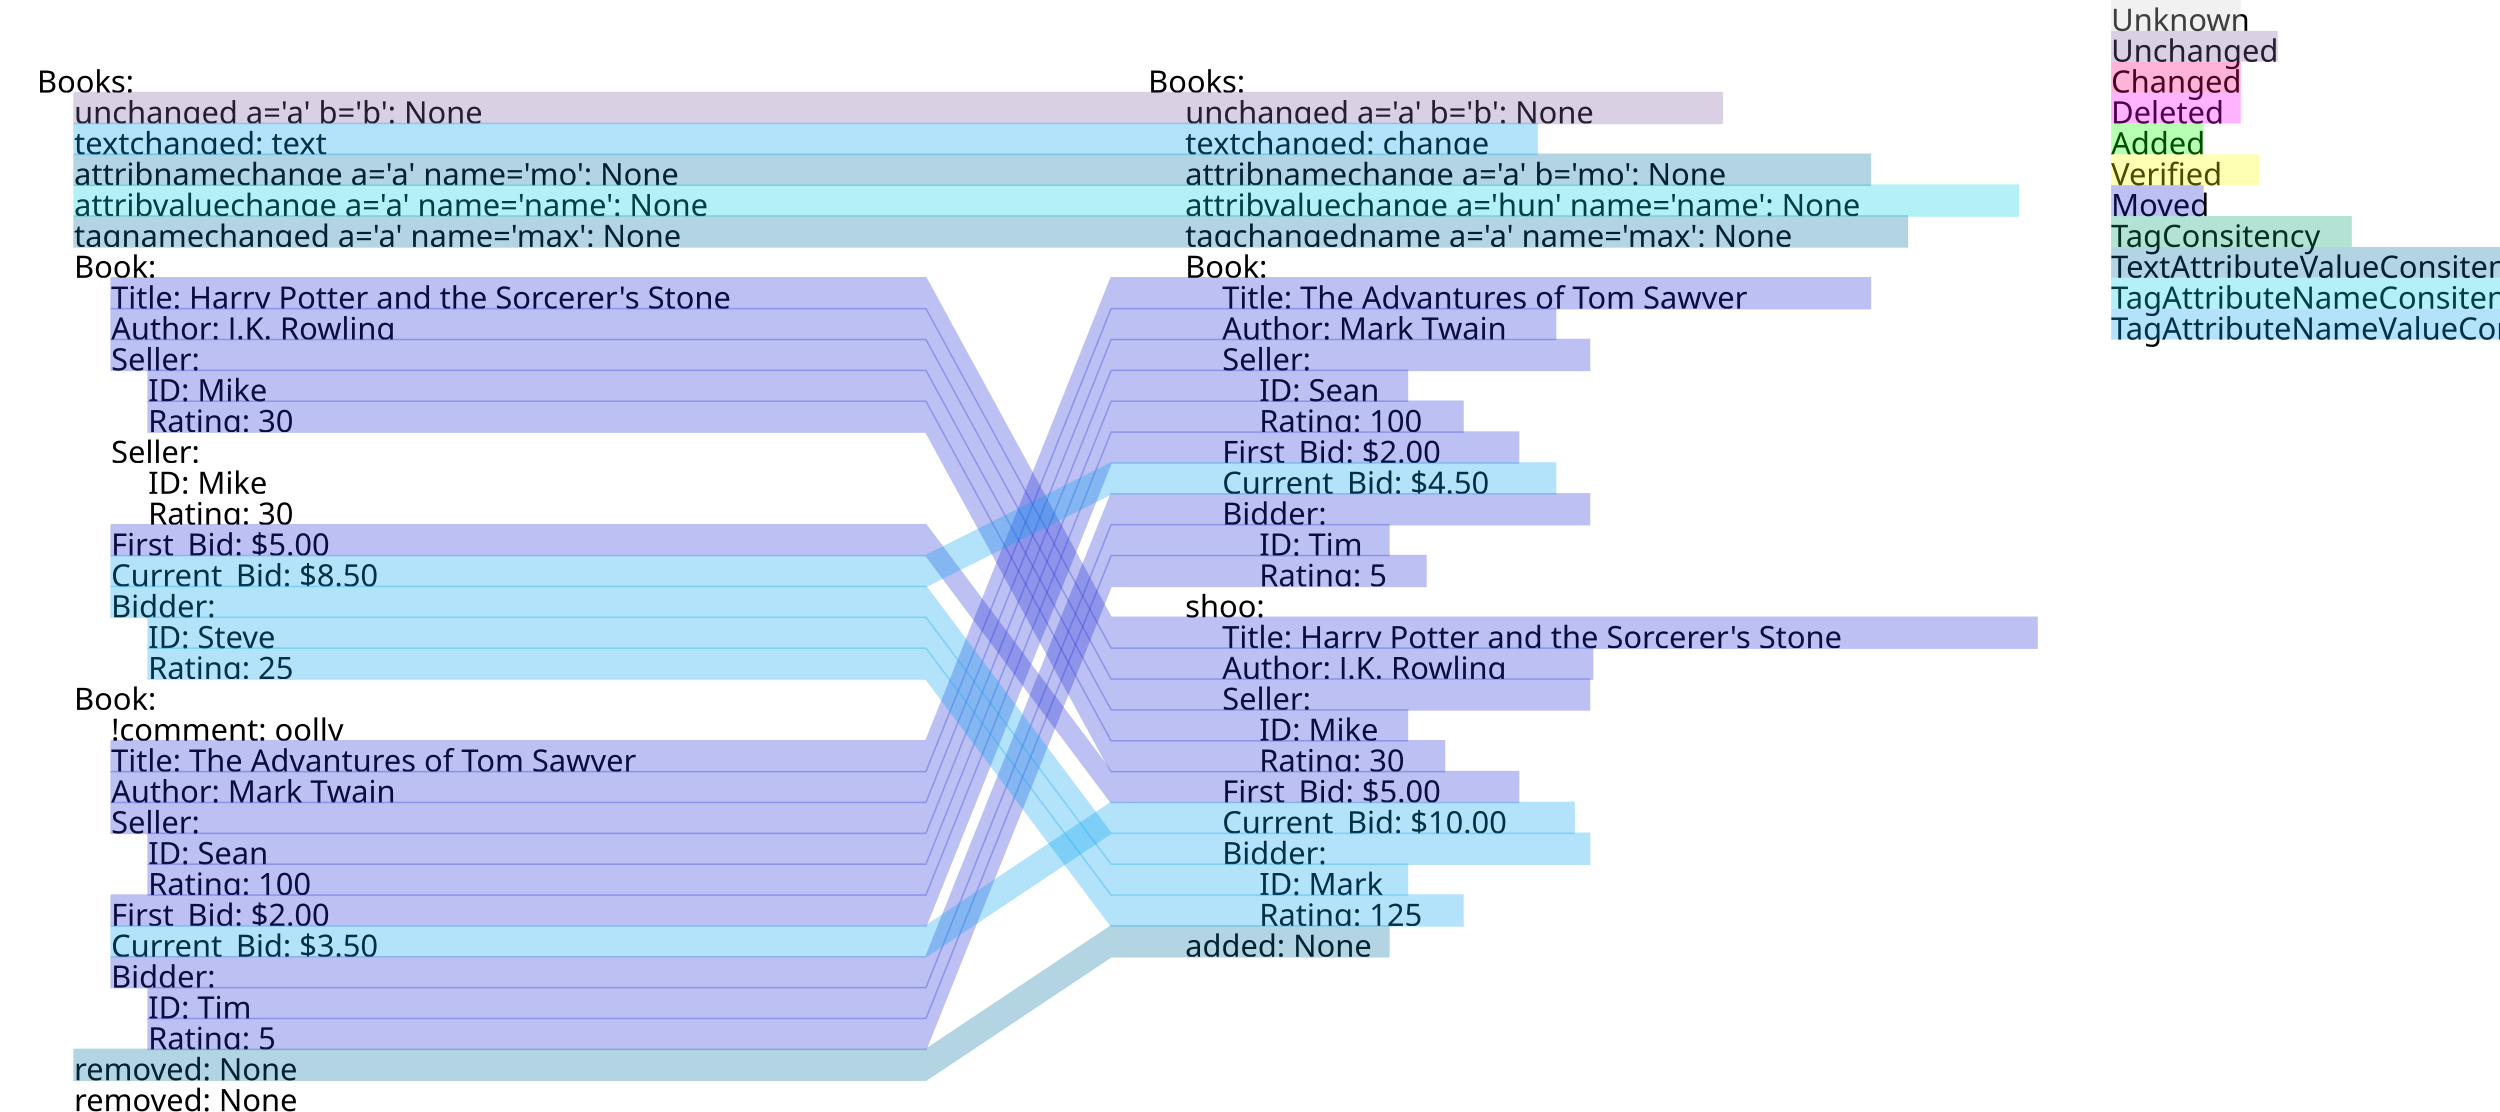
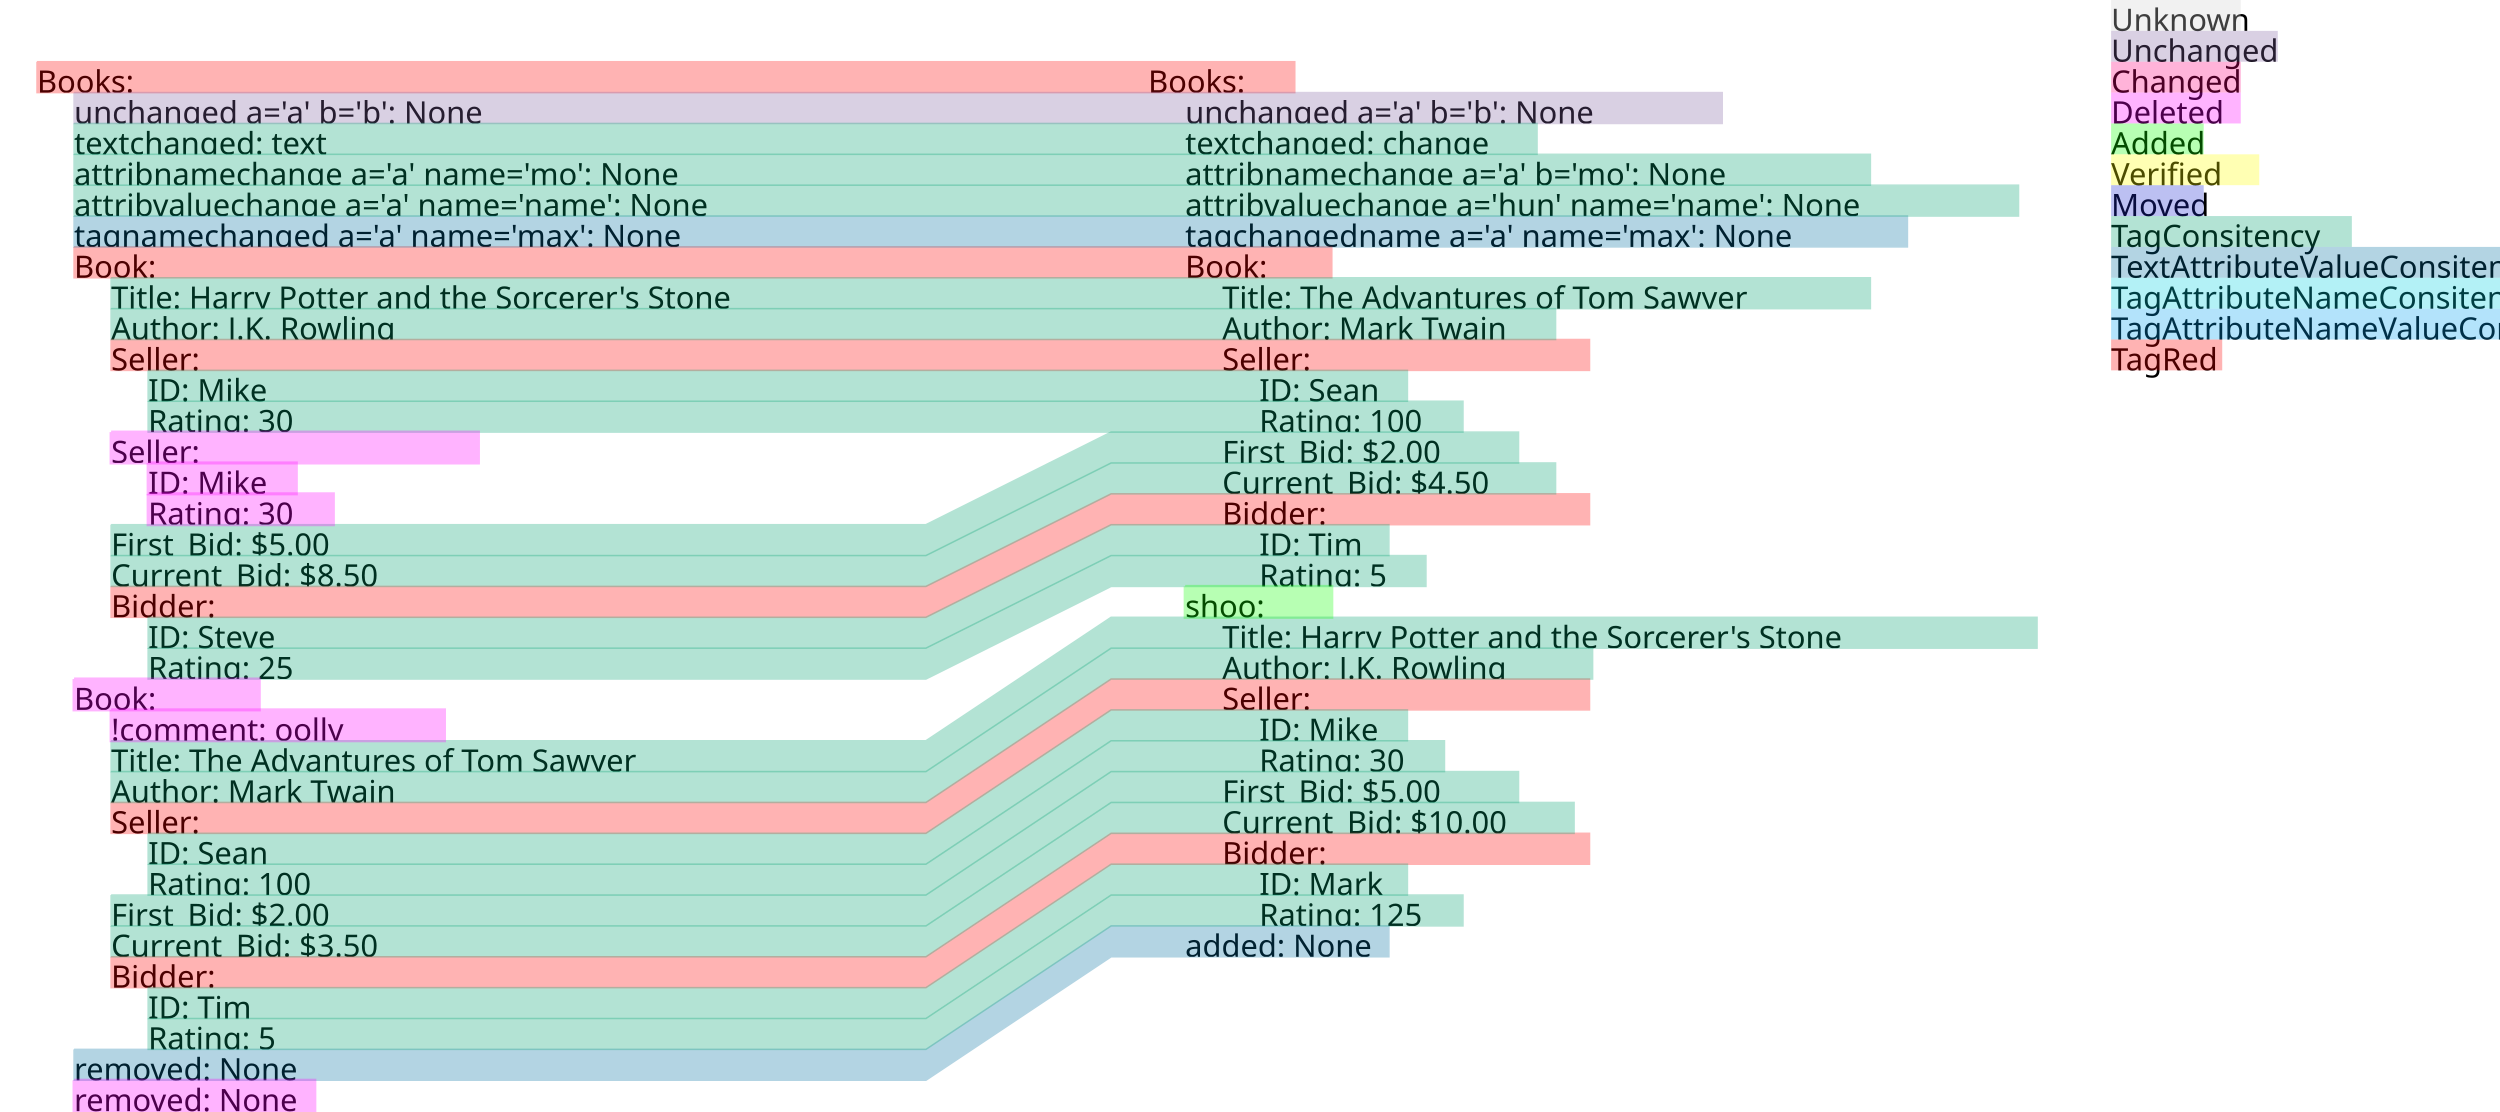
<svg xmlns="http://www.w3.org/2000/svg" baseProfile="full" height="360.0" version="1.1" viewBox="0,0,810.0,360.0" width="810.0">
  <defs />
  <svg baseProfile="full" height="100%" version="1.1" width="100%" x="0" y="0">
    <defs />
    <svg height="10.0" viewBox="0,0,47.5,10.0" width="47.5" x="12.0" y="20.0">
      <defs />
      <text font-family="Lucida Console" font-size="10" x="0" y="0">
        <tspan fill="black" x="0" y="10.0">Books: 
	</tspan>
      </text>
    </svg>
    <svg height="10.0" viewBox="0,0,174.0,10.0" width="174.0" x="24.0" y="30.0">
      <defs />
      <text font-family="Lucida Console" font-size="10" x="0" y="0">
        <tspan fill="black" x="0" y="10.0">unchanged  a='a'  b='b': None</tspan>
      </text>
    </svg>
    <svg height="10.0" viewBox="0,0,102.0,10.0" width="102.0" x="24.0" y="40.0">
      <defs />
      <text font-family="Lucida Console" font-size="10" x="0" y="0">
        <tspan fill="black" x="0" y="10.0">textchanged: text</tspan>
      </text>
    </svg>
    <svg height="10.0" viewBox="0,0,240.0,10.0" width="240.0" x="24.0" y="50.0">
      <defs />
      <text font-family="Lucida Console" font-size="10" x="0" y="0">
        <tspan fill="black" x="0" y="10.0">attribnamechange  a='a'  name='mo': None</tspan>
      </text>
    </svg>
    <svg height="10.0" viewBox="0,0,258.0,10.0" width="258.0" x="24.0" y="60.0">
      <defs />
      <text font-family="Lucida Console" font-size="10" x="0" y="0">
        <tspan fill="black" x="0" y="10.0">attribvaluechange  a='a'  name='name': None</tspan>
      </text>
    </svg>
    <svg height="10.0" viewBox="0,0,234.0,10.0" width="234.0" x="24.0" y="70.0">
      <defs />
      <text font-family="Lucida Console" font-size="10" x="0" y="0">
        <tspan fill="black" x="0" y="10.0">tagnamechanged  a='a'  name='max': None</tspan>
      </text>
    </svg>
    <svg height="10.0" viewBox="0,0,47.5,10.0" width="47.5" x="24.0" y="80.0">
      <defs />
      <text font-family="Lucida Console" font-size="10" x="0" y="0">
        <tspan fill="black" x="0" y="10.0">Book: 
	</tspan>
      </text>
    </svg>
    <svg height="10.0" viewBox="0,0,264.0,10.0" width="264.0" x="36.0" y="90.0">
      <defs />
      <text font-family="Lucida Console" font-size="10" x="0" y="0">
        <tspan fill="black" x="0" y="10.0">Title: Harry Potter and the Sorcerer's Stone</tspan>
      </text>
    </svg>
    <svg height="10.0" viewBox="0,0,120.0,10.0" width="120.0" x="36.0" y="100.0">
      <defs />
      <text font-family="Lucida Console" font-size="10" x="0" y="0">
        <tspan fill="black" x="0" y="10.0">Author: J.K. Rowling</tspan>
      </text>
    </svg>
    <svg height="10.0" viewBox="0,0,119.0,10.0" width="119.0" x="36.0" y="110.0">
      <defs />
      <text font-family="Lucida Console" font-size="10" x="0" y="0">
        <tspan fill="black" x="0" y="10.0">Seller: 
	    </tspan>
      </text>
    </svg>
    <svg height="10.0" viewBox="0,0,48.0,10.0" width="48.0" x="48.0" y="120.0">
      <defs />
      <text font-family="Lucida Console" font-size="10" x="0" y="0">
        <tspan fill="black" x="0" y="10.0">ID: Mike</tspan>
      </text>
    </svg>
    <svg height="10.0" viewBox="0,0,60.0,10.0" width="60.0" x="48.0" y="130.0">
      <defs />
      <text font-family="Lucida Console" font-size="10" x="0" y="0">
        <tspan fill="black" x="0" y="10.0">Rating: 30</tspan>
      </text>
    </svg>
    <svg height="10.0" viewBox="0,0,119.0,10.0" width="119.0" x="36.0" y="140.0">
      <defs />
      <text font-family="Lucida Console" font-size="10" x="0" y="0">
        <tspan fill="black" x="0" y="10.0">Seller: 
	    </tspan>
      </text>
    </svg>
    <svg height="10.0" viewBox="0,0,48.0,10.0" width="48.0" x="48.0" y="150.0">
      <defs />
      <text font-family="Lucida Console" font-size="10" x="0" y="0">
        <tspan fill="black" x="0" y="10.0">ID: Mike</tspan>
      </text>
    </svg>
    <svg height="10.0" viewBox="0,0,60.0,10.0" width="60.0" x="48.0" y="160.0">
      <defs />
      <text font-family="Lucida Console" font-size="10" x="0" y="0">
        <tspan fill="black" x="0" y="10.0">Rating: 30</tspan>
      </text>
    </svg>
    <svg height="10.0" viewBox="0,0,96.0,10.0" width="96.0" x="36.0" y="170.0">
      <defs />
      <text font-family="Lucida Console" font-size="10" x="0" y="0">
        <tspan fill="black" x="0" y="10.0">First_Bid: $5.00</tspan>
      </text>
    </svg>
    <svg height="10.0" viewBox="0,0,108.0,10.0" width="108.0" x="36.0" y="180.0">
      <defs />
      <text font-family="Lucida Console" font-size="10" x="0" y="0">
        <tspan fill="black" x="0" y="10.0">Current_Bid: $8.50</tspan>
      </text>
    </svg>
    <svg height="10.0" viewBox="0,0,119.0,10.0" width="119.0" x="36.0" y="190.0">
      <defs />
      <text font-family="Lucida Console" font-size="10" x="0" y="0">
        <tspan fill="black" x="0" y="10.0">Bidder: 
	    </tspan>
      </text>
    </svg>
    <svg height="10.0" viewBox="0,0,54.0,10.0" width="54.0" x="48.0" y="200.0">
      <defs />
      <text font-family="Lucida Console" font-size="10" x="0" y="0">
        <tspan fill="black" x="0" y="10.0">ID: Steve</tspan>
      </text>
    </svg>
    <svg height="10.0" viewBox="0,0,60.0,10.0" width="60.0" x="48.0" y="210.0">
      <defs />
      <text font-family="Lucida Console" font-size="10" x="0" y="0">
        <tspan fill="black" x="0" y="10.0">Rating: 25</tspan>
      </text>
    </svg>
    <svg height="10.0" viewBox="0,0,60.0,10.0" width="60.0" x="24.0" y="220.0">
      <defs />
      <text font-family="Lucida Console" font-size="10" x="0" y="0">
        <tspan fill="black" x="0" y="10.0">Book: 
    </tspan>
      </text>
    </svg>
    <svg height="10.0" viewBox="0,0,108.0,10.0" width="108.0" x="36.0" y="230.0">
      <defs />
      <text font-family="Lucida Console" font-size="10" x="0" y="0">
        <tspan fill="black" x="0" y="10.0">!comment:  oolly  </tspan>
      </text>
    </svg>
    <svg height="10.0" viewBox="0,0,210.0,10.0" width="210.0" x="36.0" y="240.0">
      <defs />
      <text font-family="Lucida Console" font-size="10" x="0" y="0">
        <tspan fill="black" x="0" y="10.0">Title: The Advantures of Tom Sawyer</tspan>
      </text>
    </svg>
    <svg height="10.0" viewBox="0,0,108.0,10.0" width="108.0" x="36.0" y="250.0">
      <defs />
      <text font-family="Lucida Console" font-size="10" x="0" y="0">
        <tspan fill="black" x="0" y="10.0">Author: Mark Twain</tspan>
      </text>
    </svg>
    <svg height="10.0" viewBox="0,0,119.0,10.0" width="119.0" x="36.0" y="260.0">
      <defs />
      <text font-family="Lucida Console" font-size="10" x="0" y="0">
        <tspan fill="black" x="0" y="10.0">Seller: 
	    </tspan>
      </text>
    </svg>
    <svg height="10.0" viewBox="0,0,48.0,10.0" width="48.0" x="48.0" y="270.0">
      <defs />
      <text font-family="Lucida Console" font-size="10" x="0" y="0">
        <tspan fill="black" x="0" y="10.0">ID: Sean</tspan>
      </text>
    </svg>
    <svg height="10.0" viewBox="0,0,66.0,10.0" width="66.0" x="48.0" y="280.0">
      <defs />
      <text font-family="Lucida Console" font-size="10" x="0" y="0">
        <tspan fill="black" x="0" y="10.0">Rating: 100</tspan>
      </text>
    </svg>
    <svg height="10.0" viewBox="0,0,96.0,10.0" width="96.0" x="36.0" y="290.0">
      <defs />
      <text font-family="Lucida Console" font-size="10" x="0" y="0">
        <tspan fill="black" x="0" y="10.0">First_Bid: $2.00</tspan>
      </text>
    </svg>
    <svg height="10.0" viewBox="0,0,108.0,10.0" width="108.0" x="36.0" y="300.0">
      <defs />
      <text font-family="Lucida Console" font-size="10" x="0" y="0">
        <tspan fill="black" x="0" y="10.0">Current_Bid: $3.50</tspan>
      </text>
    </svg>
    <svg height="10.0" viewBox="0,0,119.0,10.0" width="119.0" x="36.0" y="310.0">
      <defs />
      <text font-family="Lucida Console" font-size="10" x="0" y="0">
        <tspan fill="black" x="0" y="10.0">Bidder: 
	    </tspan>
      </text>
    </svg>
    <svg height="10.0" viewBox="0,0,42.0,10.0" width="42.0" x="48.0" y="320.0">
      <defs />
      <text font-family="Lucida Console" font-size="10" x="0" y="0">
        <tspan fill="black" x="0" y="10.0">ID: Tim</tspan>
      </text>
    </svg>
    <svg height="10.0" viewBox="0,0,54.0,10.0" width="54.0" x="48.0" y="330.0">
      <defs />
      <text font-family="Lucida Console" font-size="10" x="0" y="0">
        <tspan fill="black" x="0" y="10.0">Rating: 5</tspan>
      </text>
    </svg>
    <svg height="10.0" viewBox="0,0,78.0,10.0" width="78.0" x="24.0" y="340.0">
      <defs />
      <text font-family="Lucida Console" font-size="10" x="0" y="0">
        <tspan fill="black" x="0" y="10.0">removed: None</tspan>
      </text>
    </svg>
    <svg height="10.0" viewBox="0,0,78.0,10.0" width="78.0" x="24.0" y="350.0">
      <defs />
      <text font-family="Lucida Console" font-size="10" x="0" y="0">
        <tspan fill="black" x="0" y="10.0">removed: None</tspan>
      </text>
    </svg>
  </svg>
  <svg baseProfile="full" height="100%" version="1.1" width="100%" x="360.0" y="0">
    <defs />
    <svg height="10.0" viewBox="0,0,47.5,10.0" width="47.5" x="12.0" y="20.0">
      <defs />
      <text font-family="Lucida Console" font-size="10" x="0" y="0">
        <tspan fill="black" x="0" y="10.0">Books: 
	</tspan>
      </text>
    </svg>
    <svg height="10.0" viewBox="0,0,174.0,10.0" width="174.0" x="24.0" y="30.0">
      <defs />
      <text font-family="Lucida Console" font-size="10" x="0" y="0">
        <tspan fill="black" x="0" y="10.0">unchanged  a='a'  b='b': None</tspan>
      </text>
    </svg>
    <svg height="10.0" viewBox="0,0,114.0,10.0" width="114.0" x="24.0" y="40.0">
      <defs />
      <text font-family="Lucida Console" font-size="10" x="0" y="0">
        <tspan fill="black" x="0" y="10.0">textchanged: change</tspan>
      </text>
    </svg>
    <svg height="10.0" viewBox="0,0,222.0,10.0" width="222.0" x="24.0" y="50.0">
      <defs />
      <text font-family="Lucida Console" font-size="10" x="0" y="0">
        <tspan fill="black" x="0" y="10.0">attribnamechange  a='a'  b='mo': None</tspan>
      </text>
    </svg>
    <svg height="10.0" viewBox="0,0,270.0,10.0" width="270.0" x="24.0" y="60.0">
      <defs />
      <text font-family="Lucida Console" font-size="10" x="0" y="0">
        <tspan fill="black" x="0" y="10.0">attribvaluechange  a='hun'  name='name': None</tspan>
      </text>
    </svg>
    <svg height="10.0" viewBox="0,0,234.0,10.0" width="234.0" x="24.0" y="70.0">
      <defs />
      <text font-family="Lucida Console" font-size="10" x="0" y="0">
        <tspan fill="black" x="0" y="10.0">tagchangedname  a='a'  name='max': None</tspan>
      </text>
    </svg>
    <svg height="10.0" viewBox="0,0,47.5,10.0" width="47.5" x="24.0" y="80.0">
      <defs />
      <text font-family="Lucida Console" font-size="10" x="0" y="0">
        <tspan fill="black" x="0" y="10.0">Book: 
	</tspan>
      </text>
    </svg>
    <svg height="10.0" viewBox="0,0,210.0,10.0" width="210.0" x="36.0" y="90.0">
      <defs />
      <text font-family="Lucida Console" font-size="10" x="0" y="0">
        <tspan fill="black" x="0" y="10.0">Title: The Advantures of Tom Sawyer</tspan>
      </text>
    </svg>
    <svg height="10.0" viewBox="0,0,108.0,10.0" width="108.0" x="36.0" y="100.0">
      <defs />
      <text font-family="Lucida Console" font-size="10" x="0" y="0">
        <tspan fill="black" x="0" y="10.0">Author: Mark Twain</tspan>
      </text>
    </svg>
    <svg height="10.0" viewBox="0,0,119.0,10.0" width="119.0" x="36.0" y="110.0">
      <defs />
      <text font-family="Lucida Console" font-size="10" x="0" y="0">
        <tspan fill="black" x="0" y="10.0">Seller: 
	    </tspan>
      </text>
    </svg>
    <svg height="10.0" viewBox="0,0,48.0,10.0" width="48.0" x="48.0" y="120.0">
      <defs />
      <text font-family="Lucida Console" font-size="10" x="0" y="0">
        <tspan fill="black" x="0" y="10.0">ID: Sean</tspan>
      </text>
    </svg>
    <svg height="10.0" viewBox="0,0,66.0,10.0" width="66.0" x="48.0" y="130.0">
      <defs />
      <text font-family="Lucida Console" font-size="10" x="0" y="0">
        <tspan fill="black" x="0" y="10.0">Rating: 100</tspan>
      </text>
    </svg>
    <svg height="10.0" viewBox="0,0,96.0,10.0" width="96.0" x="36.0" y="140.0">
      <defs />
      <text font-family="Lucida Console" font-size="10" x="0" y="0">
        <tspan fill="black" x="0" y="10.0">First_Bid: $2.00</tspan>
      </text>
    </svg>
    <svg height="10.0" viewBox="0,0,108.0,10.0" width="108.0" x="36.0" y="150.0">
      <defs />
      <text font-family="Lucida Console" font-size="10" x="0" y="0">
        <tspan fill="black" x="0" y="10.0">Current_Bid: $4.50</tspan>
      </text>
    </svg>
    <svg height="10.0" viewBox="0,0,119.0,10.0" width="119.0" x="36.0" y="160.0">
      <defs />
      <text font-family="Lucida Console" font-size="10" x="0" y="0">
        <tspan fill="black" x="0" y="10.0">Bidder: 
	    </tspan>
      </text>
    </svg>
    <svg height="10.0" viewBox="0,0,42.0,10.0" width="42.0" x="48.0" y="170.0">
      <defs />
      <text font-family="Lucida Console" font-size="10" x="0" y="0">
        <tspan fill="black" x="0" y="10.0">ID: Tim</tspan>
      </text>
    </svg>
    <svg height="10.0" viewBox="0,0,54.0,10.0" width="54.0" x="48.0" y="180.0">
      <defs />
      <text font-family="Lucida Console" font-size="10" x="0" y="0">
        <tspan fill="black" x="0" y="10.0">Rating: 5</tspan>
      </text>
    </svg>
    <svg height="10.0" viewBox="0,0,47.5,10.0" width="47.5" x="24.0" y="190.0">
      <defs />
      <text font-family="Lucida Console" font-size="10" x="0" y="0">
        <tspan fill="black" x="0" y="10.0">shoo: 
	</tspan>
      </text>
    </svg>
    <svg height="10.0" viewBox="0,0,264.0,10.0" width="264.0" x="36.0" y="200.0">
      <defs />
      <text font-family="Lucida Console" font-size="10" x="0" y="0">
        <tspan fill="black" x="0" y="10.0">Title: Harry Potter and the Sorcerer's Stone</tspan>
      </text>
    </svg>
    <svg height="10.0" viewBox="0,0,120.0,10.0" width="120.0" x="36.0" y="210.0">
      <defs />
      <text font-family="Lucida Console" font-size="10" x="0" y="0">
        <tspan fill="black" x="0" y="10.0">Author: J.K. Rowling</tspan>
      </text>
    </svg>
    <svg height="10.0" viewBox="0,0,119.0,10.0" width="119.0" x="36.0" y="220.0">
      <defs />
      <text font-family="Lucida Console" font-size="10" x="0" y="0">
        <tspan fill="black" x="0" y="10.0">Seller: 
	    </tspan>
      </text>
    </svg>
    <svg height="10.0" viewBox="0,0,48.0,10.0" width="48.0" x="48.0" y="230.0">
      <defs />
      <text font-family="Lucida Console" font-size="10" x="0" y="0">
        <tspan fill="black" x="0" y="10.0">ID: Mike</tspan>
      </text>
    </svg>
    <svg height="10.0" viewBox="0,0,60.0,10.0" width="60.0" x="48.0" y="240.0">
      <defs />
      <text font-family="Lucida Console" font-size="10" x="0" y="0">
        <tspan fill="black" x="0" y="10.0">Rating: 30</tspan>
      </text>
    </svg>
    <svg height="10.0" viewBox="0,0,96.0,10.0" width="96.0" x="36.0" y="250.0">
      <defs />
      <text font-family="Lucida Console" font-size="10" x="0" y="0">
        <tspan fill="black" x="0" y="10.0">First_Bid: $5.00</tspan>
      </text>
    </svg>
    <svg height="10.0" viewBox="0,0,114.0,10.0" width="114.0" x="36.0" y="260.0">
      <defs />
      <text font-family="Lucida Console" font-size="10" x="0" y="0">
        <tspan fill="black" x="0" y="10.0">Current_Bid: $10.00</tspan>
      </text>
    </svg>
    <svg height="10.0" viewBox="0,0,119.0,10.0" width="119.0" x="36.0" y="270.0">
      <defs />
      <text font-family="Lucida Console" font-size="10" x="0" y="0">
        <tspan fill="black" x="0" y="10.0">Bidder: 
	    </tspan>
      </text>
    </svg>
    <svg height="10.0" viewBox="0,0,48.0,10.0" width="48.0" x="48.0" y="280.0">
      <defs />
      <text font-family="Lucida Console" font-size="10" x="0" y="0">
        <tspan fill="black" x="0" y="10.0">ID: Mark</tspan>
      </text>
    </svg>
    <svg height="10.0" viewBox="0,0,66.0,10.0" width="66.0" x="48.0" y="290.0">
      <defs />
      <text font-family="Lucida Console" font-size="10" x="0" y="0">
        <tspan fill="black" x="0" y="10.0">Rating: 125</tspan>
      </text>
    </svg>
    <svg height="10.0" viewBox="0,0,66.0,10.0" width="66.0" x="24.0" y="300.0">
      <defs />
      <text font-family="Lucida Console" font-size="10" x="0" y="0">
        <tspan fill="black" x="0" y="10.0">added: None</tspan>
      </text>
    </svg>
  </svg>
  <svg baseProfile="full" height="100%" version="1.1" width="100%" x="660.0" y="0">
    <defs />
    <text fill="rgb(0,0,0)" font-family="Lucida Console" font-size="10" x="24.0" y="10.0">Unknown</text>
    <rect fill="rgb(208,208,208)" height="10.0" opacity="0.3" width="42.0" x="24.0" y="0.0" />
    <text fill="rgb(0,0,0)" font-family="Lucida Console" font-size="10" x="24.0" y="20.0">Unchanged</text>
    <rect fill="rgb(126,98,161)" height="10.0" opacity="0.3" width="54.0" x="24.0" y="10.0" />
    <text fill="rgb(0,0,0)" font-family="Lucida Console" font-size="10" x="24.0" y="30.0">Changed</text>
    <rect fill="rgb(255,0,128)" height="10.0" opacity="0.3" width="42.0" x="24.0" y="20.0" />
    <text fill="rgb(0,0,0)" font-family="Lucida Console" font-size="10" x="24.0" y="40.0">Deleted</text>
    <rect fill="rgb(255,0,255)" height="10.0" opacity="0.3" width="42.0" x="24.0" y="30.0" />
    <text fill="rgb(0,0,0)" font-family="Lucida Console" font-size="10" x="24.0" y="50.0">Added</text>
    <rect fill="rgb(15,255,0)" height="10.0" opacity="0.3" width="30.0" x="24.0" y="40.0" />
    <text fill="rgb(0,0,0)" font-family="Lucida Console" font-size="10" x="24.0" y="60.0">Verified</text>
    <rect fill="rgb(255,255,0)" height="10.0" opacity="0.3" width="48.0" x="24.0" y="50.0" />
    <text fill="rgb(0,0,0)" font-family="Lucida Console" font-size="10" x="24.0" y="70.0">Moved</text>
    <rect fill="rgb(30,45,210)" height="10.0" opacity="0.3" width="30.0" x="24.0" y="60.0" />
    <text fill="rgb(0,0,0)" font-family="Lucida Console" font-size="10" x="24.0" y="80.0">TagConsitency</text>
    <rect fill="rgb(0,160,112)" height="10.0" opacity="0.3" width="78.0" x="24.0" y="70.0" />
    <text fill="rgb(0,0,0)" font-family="Lucida Console" font-size="10" x="24.0" y="90.0">TextAttributeValueConsitency</text>
    <rect fill="rgb(0,112,160)" height="10.0" opacity="0.3" width="168.0" x="24.0" y="80.0" />
    <text fill="rgb(0,0,0)" font-family="Lucida Console" font-size="10" x="24.0" y="100.0">TagAttributeNameConsitency</text>
    <rect fill="rgb(0,208,224)" height="10.0" opacity="0.3" width="156.0" x="24.0" y="90.0" />
    <text fill="rgb(0,0,0)" font-family="Lucida Console" font-size="10" x="24.0" y="110.0">TagAttributeNameValueConsitency</text>
    <rect fill="rgb(0,160,240)" height="10.0" opacity="0.3" width="186.0" x="24.0" y="100.0" />
+     <text fill="rgb(0,0,0)" font-family="Lucida Console" font-size="10" x="24.0" y="120.0">TagRed</text>
+     <rect fill="rgb(255,0,0)" height="10.0" opacity="0.3" width="36.0" x="24.0" y="110.0" />
  </svg>
-   <polyline fill="rgb(30,45,210)" opacity="0.3" points="36.0,110.0 300.0,110.0 360.0,220.0 515.0,220.0 515.0,230.0 360.0,230.0 300.0,120.0 36.0,120.0 36.0,110.0" stroke="rgb(30,45,210)" stroke-width="0.5" />
-   <polyline fill="rgb(30,45,210)" opacity="0.3" points="36.0,310.0 300.0,310.0 360.0,160.0 515.0,160.0 515.0,170.0 360.0,170.0 300.0,320.0 36.0,320.0 36.0,310.0" stroke="rgb(30,45,210)" stroke-width="0.5" />
-   <polyline fill="rgb(30,45,210)" opacity="0.3" points="36.0,260.0 300.0,260.0 360.0,110.0 515.0,110.0 515.0,120.0 360.0,120.0 300.0,270.0 36.0,270.0 36.0,260.0" stroke="rgb(30,45,210)" stroke-width="0.5" />
-   <polyline fill="rgb(30,45,210)" opacity="0.3" points="36.0,100.0 300.0,100.0 360.0,210.0 516.0,210.0 516.0,220.0 360.0,220.0 300.0,110.0 36.0,110.0 36.0,100.0" stroke="rgb(30,45,210)" stroke-width="0.5" />
-   <polyline fill="rgb(30,45,210)" opacity="0.3" points="36.0,170.0 300.0,170.0 360.0,250.0 492.0,250.0 492.0,260.0 360.0,260.0 300.0,180.0 36.0,180.0 36.0,170.0" stroke="rgb(30,45,210)" stroke-width="0.5" />
-   <polyline fill="rgb(30,45,210)" opacity="0.3" points="48.0,120.0 300.0,120.0 360.0,230.0 456.0,230.0 456.0,240.0 360.0,240.0 300.0,130.0 48.0,130.0 48.0,120.0" stroke="rgb(30,45,210)" stroke-width="0.5" />
-   <polyline fill="rgb(30,45,210)" opacity="0.3" points="48.0,130.0 300.0,130.0 360.0,240.0 468.0,240.0 468.0,250.0 360.0,250.0 300.0,140.0 48.0,140.0 48.0,130.0" stroke="rgb(30,45,210)" stroke-width="0.5" />
-   <polyline fill="rgb(30,45,210)" opacity="0.3" points="36.0,90.0 300.0,90.0 360.0,200.0 660.0,200.0 660.0,210.0 360.0,210.0 300.0,100.0 36.0,100.0 36.0,90.0" stroke="rgb(30,45,210)" stroke-width="0.5" />
-   <polyline fill="rgb(30,45,210)" opacity="0.3" points="36.0,250.0 300.0,250.0 360.0,100.0 504.0,100.0 504.0,110.0 360.0,110.0 300.0,260.0 36.0,260.0 36.0,250.0" stroke="rgb(30,45,210)" stroke-width="0.5" />
-   <polyline fill="rgb(30,45,210)" opacity="0.3" points="48.0,320.0 300.0,320.0 360.0,170.0 450.0,170.0 450.0,180.0 360.0,180.0 300.0,330.0 48.0,330.0 48.0,320.0" stroke="rgb(30,45,210)" stroke-width="0.5" />
-   <polyline fill="rgb(30,45,210)" opacity="0.3" points="48.0,330.0 300.0,330.0 360.0,180.0 462.0,180.0 462.0,190.0 360.0,190.0 300.0,340.0 48.0,340.0 48.0,330.0" stroke="rgb(30,45,210)" stroke-width="0.5" />
-   <polyline fill="rgb(30,45,210)" opacity="0.3" points="36.0,290.0 300.0,290.0 360.0,140.0 492.0,140.0 492.0,150.0 360.0,150.0 300.0,300.0 36.0,300.0 36.0,290.0" stroke="rgb(30,45,210)" stroke-width="0.5" />
-   <polyline fill="rgb(30,45,210)" opacity="0.3" points="48.0,270.0 300.0,270.0 360.0,120.0 456.0,120.0 456.0,130.0 360.0,130.0 300.0,280.0 48.0,280.0 48.0,270.0" stroke="rgb(30,45,210)" stroke-width="0.5" />
-   <polyline fill="rgb(30,45,210)" opacity="0.3" points="48.0,280.0 300.0,280.0 360.0,130.0 474.0,130.0 474.0,140.0 360.0,140.0 300.0,290.0 48.0,290.0 48.0,280.0" stroke="rgb(30,45,210)" stroke-width="0.5" />
-   <polyline fill="rgb(30,45,210)" opacity="0.3" points="36.0,240.0 300.0,240.0 360.0,90.0 606.0,90.0 606.0,100.0 360.0,100.0 300.0,250.0 36.0,250.0 36.0,240.0" stroke="rgb(30,45,210)" stroke-width="0.5" />
+   <polyline fill="rgb(255,0,0)" opacity="0.3" points="12.0,20.0 300.0,20.0 360.0,20.0 419.5,20.0 419.5,30.0 360.0,30.0 300.0,30.0 12.0,30.0 12.0,20.0" stroke="rgb(255,0,0)" stroke-width="0.5" />
+   <polyline fill="rgb(255,0,0)" opacity="0.3" points="24.0,80.0 300.0,80.0 360.0,80.0 431.5,80.0 431.5,90.0 360.0,90.0 300.0,90.0 24.0,90.0 24.0,80.0" stroke="rgb(255,0,0)" stroke-width="0.5" />
+   <polyline fill="rgb(255,0,0)" opacity="0.3" points="36.0,190.0 300.0,190.0 360.0,160.0 515.0,160.0 515.0,170.0 360.0,170.0 300.0,200.0 36.0,200.0 36.0,190.0" stroke="rgb(255,0,0)" stroke-width="0.5" />
+   <polyline fill="rgb(255,0,0)" opacity="0.3" points="36.0,110.0 300.0,110.0 360.0,110.0 515.0,110.0 515.0,120.0 360.0,120.0 300.0,120.0 36.0,120.0 36.0,110.0" stroke="rgb(255,0,0)" stroke-width="0.5" />
+   <polyline fill="rgb(255,0,0)" opacity="0.3" points="36.0,310.0 300.0,310.0 360.0,270.0 515.0,270.0 515.0,280.0 360.0,280.0 300.0,320.0 36.0,320.0 36.0,310.0" stroke="rgb(255,0,0)" stroke-width="0.5" />
+   <polyline fill="rgb(255,0,0)" opacity="0.3" points="36.0,260.0 300.0,260.0 360.0,220.0 515.0,220.0 515.0,230.0 360.0,230.0 300.0,270.0 36.0,270.0 36.0,260.0" stroke="rgb(255,0,0)" stroke-width="0.5" />
  <polyline fill="rgb(126,98,161)" opacity="0.3" points="24.0,30.0 300.0,30.0 360.0,30.0 558.0,30.0 558.0,40.0 360.0,40.0 300.0,40.0 24.0,40.0 24.0,30.0" stroke="rgb(126,98,161)" stroke-width="0.5" />
-   <polyline fill="rgb(0,208,224)" opacity="0.3" points="24.0,60.0 300.0,60.0 360.0,60.0 654.0,60.0 654.0,70.0 360.0,70.0 300.0,70.0 24.0,70.0 24.0,60.0" stroke="rgb(0,208,224)" stroke-width="0.5" />
-   <polyline fill="rgb(0,112,160)" opacity="0.3" points="24.0,50.0 300.0,50.0 360.0,50.0 606.0,50.0 606.0,60.0 360.0,60.0 300.0,60.0 24.0,60.0 24.0,50.0" stroke="rgb(0,112,160)" stroke-width="0.5" />
  <polyline fill="rgb(0,112,160)" opacity="0.3" points="24.0,340.0 300.0,340.0 360.0,300.0 450.0,300.0 450.0,310.0 360.0,310.0 300.0,350.0 24.0,350.0 24.0,340.0" stroke="rgb(0,112,160)" stroke-width="0.5" />
  <polyline fill="rgb(0,112,160)" opacity="0.3" points="24.0,70.0 300.0,70.0 360.0,70.0 618.0,70.0 618.0,80.0 360.0,80.0 300.0,80.0 24.0,80.0 24.0,70.0" stroke="rgb(0,112,160)" stroke-width="0.5" />
-   <polyline fill="rgb(0,160,240)" opacity="0.3" points="36.0,190.0 300.0,190.0 360.0,270.0 515.0,270.0 515.0,280.0 360.0,280.0 300.0,200.0 36.0,200.0 36.0,190.0" stroke="rgb(0,160,240)" stroke-width="0.5" />
-   <polyline fill="rgb(0,160,240)" opacity="0.3" points="48.0,200.0 300.0,200.0 360.0,280.0 456.0,280.0 456.0,290.0 360.0,290.0 300.0,210.0 48.0,210.0 48.0,200.0" stroke="rgb(0,160,240)" stroke-width="0.5" />
-   <polyline fill="rgb(0,160,240)" opacity="0.3" points="48.0,210.0 300.0,210.0 360.0,290.0 474.0,290.0 474.0,300.0 360.0,300.0 300.0,220.0 48.0,220.0 48.0,210.0" stroke="rgb(0,160,240)" stroke-width="0.5" />
-   <polyline fill="rgb(0,160,240)" opacity="0.3" points="36.0,180.0 300.0,180.0 360.0,150.0 504.0,150.0 504.0,160.0 360.0,160.0 300.0,190.0 36.0,190.0 36.0,180.0" stroke="rgb(0,160,240)" stroke-width="0.5" />
-   <polyline fill="rgb(0,160,240)" opacity="0.3" points="36.0,300.0 300.0,300.0 360.0,260.0 510.0,260.0 510.0,270.0 360.0,270.0 300.0,310.0 36.0,310.0 36.0,300.0" stroke="rgb(0,160,240)" stroke-width="0.5" />
-   <polyline fill="rgb(0,160,240)" opacity="0.3" points="24.0,40.0 300.0,40.0 360.0,40.0 498.0,40.0 498.0,50.0 360.0,50.0 300.0,50.0 24.0,50.0 24.0,40.0" stroke="rgb(0,160,240)" stroke-width="0.5" />
+   <polyline fill="rgb(0,160,112)" opacity="0.3" points="36.0,100.0 300.0,100.0 360.0,100.0 504.0,100.0 504.0,110.0 360.0,110.0 300.0,110.0 36.0,110.0 36.0,100.0" stroke="rgb(0,160,112)" stroke-width="0.5" />
+   <polyline fill="rgb(0,160,112)" opacity="0.3" points="48.0,200.0 300.0,200.0 360.0,170.0 450.0,170.0 450.0,180.0 360.0,180.0 300.0,210.0 48.0,210.0 48.0,200.0" stroke="rgb(0,160,112)" stroke-width="0.5" />
+   <polyline fill="rgb(0,160,112)" opacity="0.3" points="48.0,210.0 300.0,210.0 360.0,180.0 462.0,180.0 462.0,190.0 360.0,190.0 300.0,220.0 48.0,220.0 48.0,210.0" stroke="rgb(0,160,112)" stroke-width="0.5" />
+   <polyline fill="rgb(0,160,112)" opacity="0.3" points="36.0,180.0 300.0,180.0 360.0,150.0 504.0,150.0 504.0,160.0 360.0,160.0 300.0,190.0 36.0,190.0 36.0,180.0" stroke="rgb(0,160,112)" stroke-width="0.5" />
+   <polyline fill="rgb(0,160,112)" opacity="0.3" points="36.0,170.0 300.0,170.0 360.0,140.0 492.0,140.0 492.0,150.0 360.0,150.0 300.0,180.0 36.0,180.0 36.0,170.0" stroke="rgb(0,160,112)" stroke-width="0.5" />
+   <polyline fill="rgb(0,160,112)" opacity="0.3" points="48.0,120.0 300.0,120.0 360.0,120.0 456.0,120.0 456.0,130.0 360.0,130.0 300.0,130.0 48.0,130.0 48.0,120.0" stroke="rgb(0,160,112)" stroke-width="0.5" />
+   <polyline fill="rgb(0,160,112)" opacity="0.3" points="48.0,130.0 300.0,130.0 360.0,130.0 474.0,130.0 474.0,140.0 360.0,140.0 300.0,140.0 48.0,140.0 48.0,130.0" stroke="rgb(0,160,112)" stroke-width="0.5" />
+   <polyline fill="rgb(0,160,112)" opacity="0.3" points="36.0,90.0 300.0,90.0 360.0,90.0 606.0,90.0 606.0,100.0 360.0,100.0 300.0,100.0 36.0,100.0 36.0,90.0" stroke="rgb(0,160,112)" stroke-width="0.5" />
+   <polyline fill="rgb(0,160,112)" opacity="0.3" points="36.0,250.0 300.0,250.0 360.0,210.0 516.0,210.0 516.0,220.0 360.0,220.0 300.0,260.0 36.0,260.0 36.0,250.0" stroke="rgb(0,160,112)" stroke-width="0.5" />
+   <polyline fill="rgb(0,160,112)" opacity="0.3" points="48.0,320.0 300.0,320.0 360.0,280.0 456.0,280.0 456.0,290.0 360.0,290.0 300.0,330.0 48.0,330.0 48.0,320.0" stroke="rgb(0,160,112)" stroke-width="0.5" />
+   <polyline fill="rgb(0,160,112)" opacity="0.3" points="48.0,330.0 300.0,330.0 360.0,290.0 474.0,290.0 474.0,300.0 360.0,300.0 300.0,340.0 48.0,340.0 48.0,330.0" stroke="rgb(0,160,112)" stroke-width="0.5" />
+   <polyline fill="rgb(0,160,112)" opacity="0.3" points="36.0,300.0 300.0,300.0 360.0,260.0 510.0,260.0 510.0,270.0 360.0,270.0 300.0,310.0 36.0,310.0 36.0,300.0" stroke="rgb(0,160,112)" stroke-width="0.5" />
+   <polyline fill="rgb(0,160,112)" opacity="0.3" points="36.0,290.0 300.0,290.0 360.0,250.0 492.0,250.0 492.0,260.0 360.0,260.0 300.0,300.0 36.0,300.0 36.0,290.0" stroke="rgb(0,160,112)" stroke-width="0.5" />
+   <polyline fill="rgb(0,160,112)" opacity="0.3" points="48.0,270.0 300.0,270.0 360.0,230.0 456.0,230.0 456.0,240.0 360.0,240.0 300.0,280.0 48.0,280.0 48.0,270.0" stroke="rgb(0,160,112)" stroke-width="0.5" />
+   <polyline fill="rgb(0,160,112)" opacity="0.3" points="48.0,280.0 300.0,280.0 360.0,240.0 468.0,240.0 468.0,250.0 360.0,250.0 300.0,290.0 48.0,290.0 48.0,280.0" stroke="rgb(0,160,112)" stroke-width="0.5" />
+   <polyline fill="rgb(0,160,112)" opacity="0.3" points="36.0,240.0 300.0,240.0 360.0,200.0 660.0,200.0 660.0,210.0 360.0,210.0 300.0,250.0 36.0,250.0 36.0,240.0" stroke="rgb(0,160,112)" stroke-width="0.5" />
+   <polyline fill="rgb(0,160,112)" opacity="0.3" points="24.0,50.0 300.0,50.0 360.0,50.0 606.0,50.0 606.0,60.0 360.0,60.0 300.0,60.0 24.0,60.0 24.0,50.0" stroke="rgb(0,160,112)" stroke-width="0.5" />
+   <polyline fill="rgb(0,160,112)" opacity="0.3" points="24.0,60.0 300.0,60.0 360.0,60.0 654.0,60.0 654.0,70.0 360.0,70.0 300.0,70.0 24.0,70.0 24.0,60.0" stroke="rgb(0,160,112)" stroke-width="0.5" />
+   <polyline fill="rgb(0,160,112)" opacity="0.3" points="24.0,40.0 300.0,40.0 360.0,40.0 498.0,40.0 498.0,50.0 360.0,50.0 300.0,50.0 24.0,50.0 24.0,40.0" stroke="rgb(0,160,112)" stroke-width="0.5" />
+   <polyline fill="rgb(15,255,0)" opacity="0.3" points="384.0,190.0 431.5,190.0 431.5,200.0 384.0,200.0 384.0,190.0" stroke="rgb(15,255,0)" stroke-width="1" />
+   <polyline fill="rgb(255,0,255)" opacity="0.3" points="24.0,220.0 84.0,220.0 84.0,230.0 24.0,230.0 24.0,220.0" stroke="rgb(255,0,255)" stroke-width="1" />
+   <polyline fill="rgb(255,0,255)" opacity="0.3" points="36.0,140.0 155.0,140.0 155.0,150.0 36.0,150.0 36.0,140.0" stroke="rgb(255,0,255)" stroke-width="1" />
+   <polyline fill="rgb(255,0,255)" opacity="0.3" points="48.0,150.0 96.0,150.0 96.0,160.0 48.0,160.0 48.0,150.0" stroke="rgb(255,0,255)" stroke-width="1" />
+   <polyline fill="rgb(255,0,255)" opacity="0.3" points="48.0,160.0 108.0,160.0 108.0,170.0 48.0,170.0 48.0,160.0" stroke="rgb(255,0,255)" stroke-width="1" />
+   <polyline fill="rgb(255,0,255)" opacity="0.3" points="36.0,230.0 144.0,230.0 144.0,240.0 36.0,240.0 36.0,230.0" stroke="rgb(255,0,255)" stroke-width="1" />
+   <polyline fill="rgb(255,0,255)" opacity="0.3" points="24.0,350.0 102.0,350.0 102.0,360.0 24.0,360.0 24.0,350.0" stroke="rgb(255,0,255)" stroke-width="1" />
</svg>
